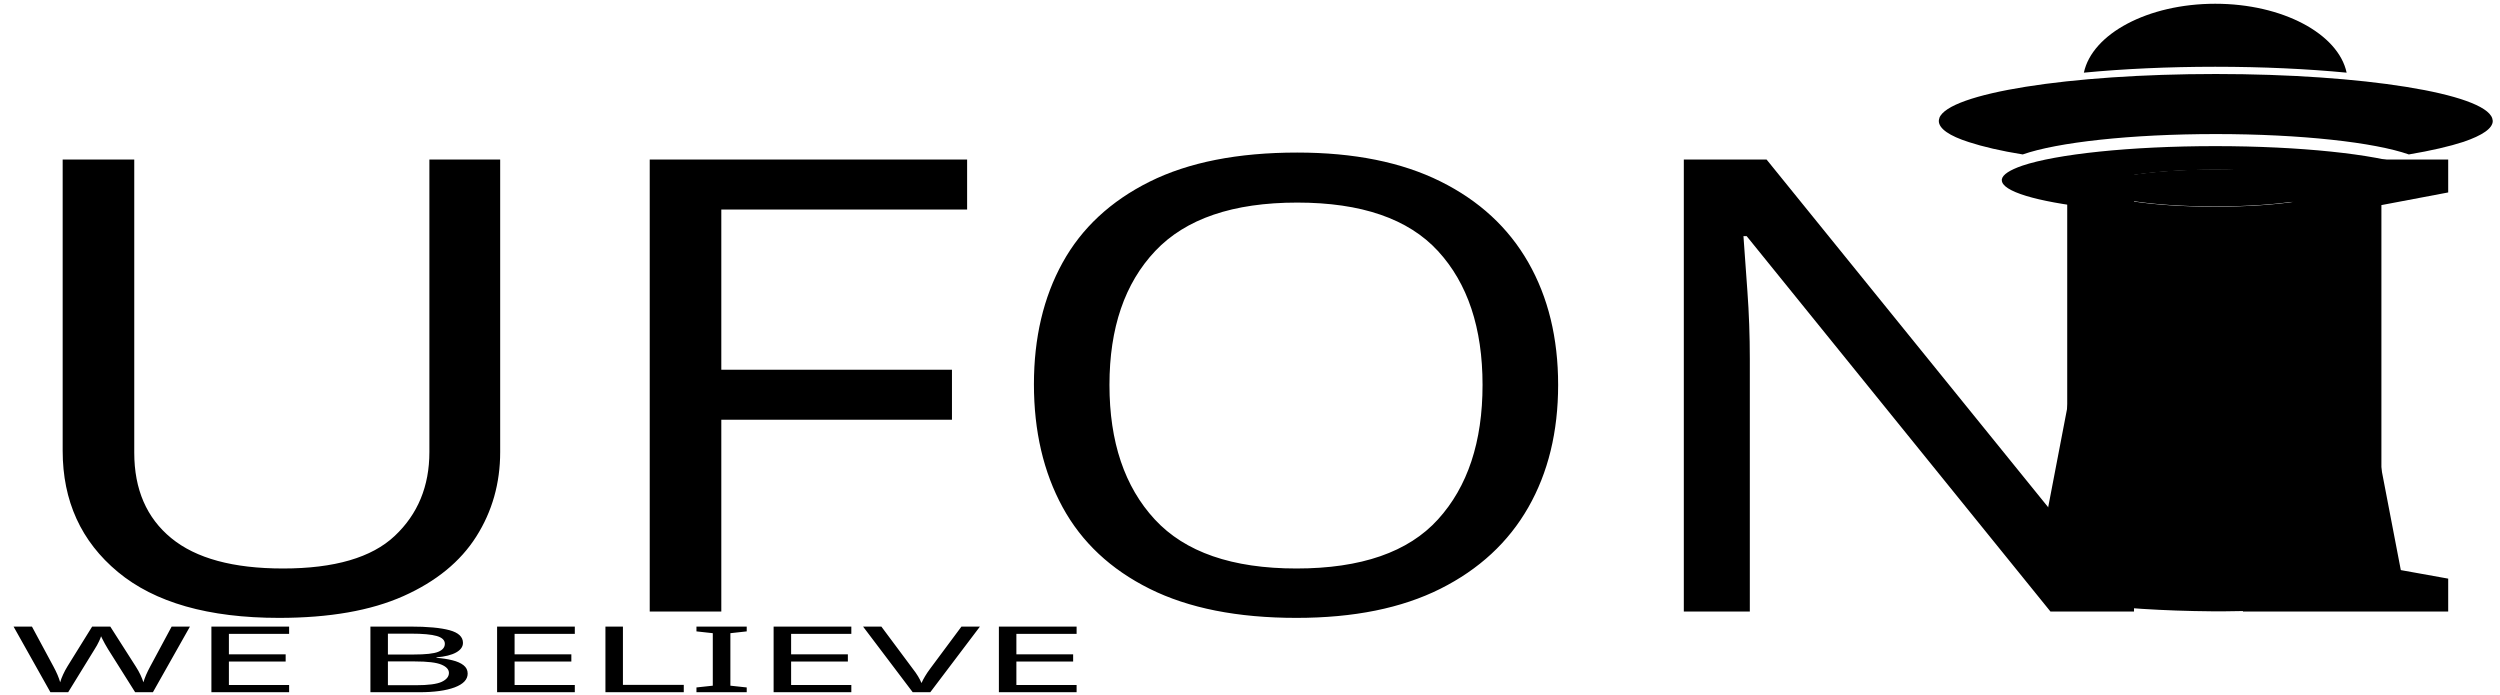
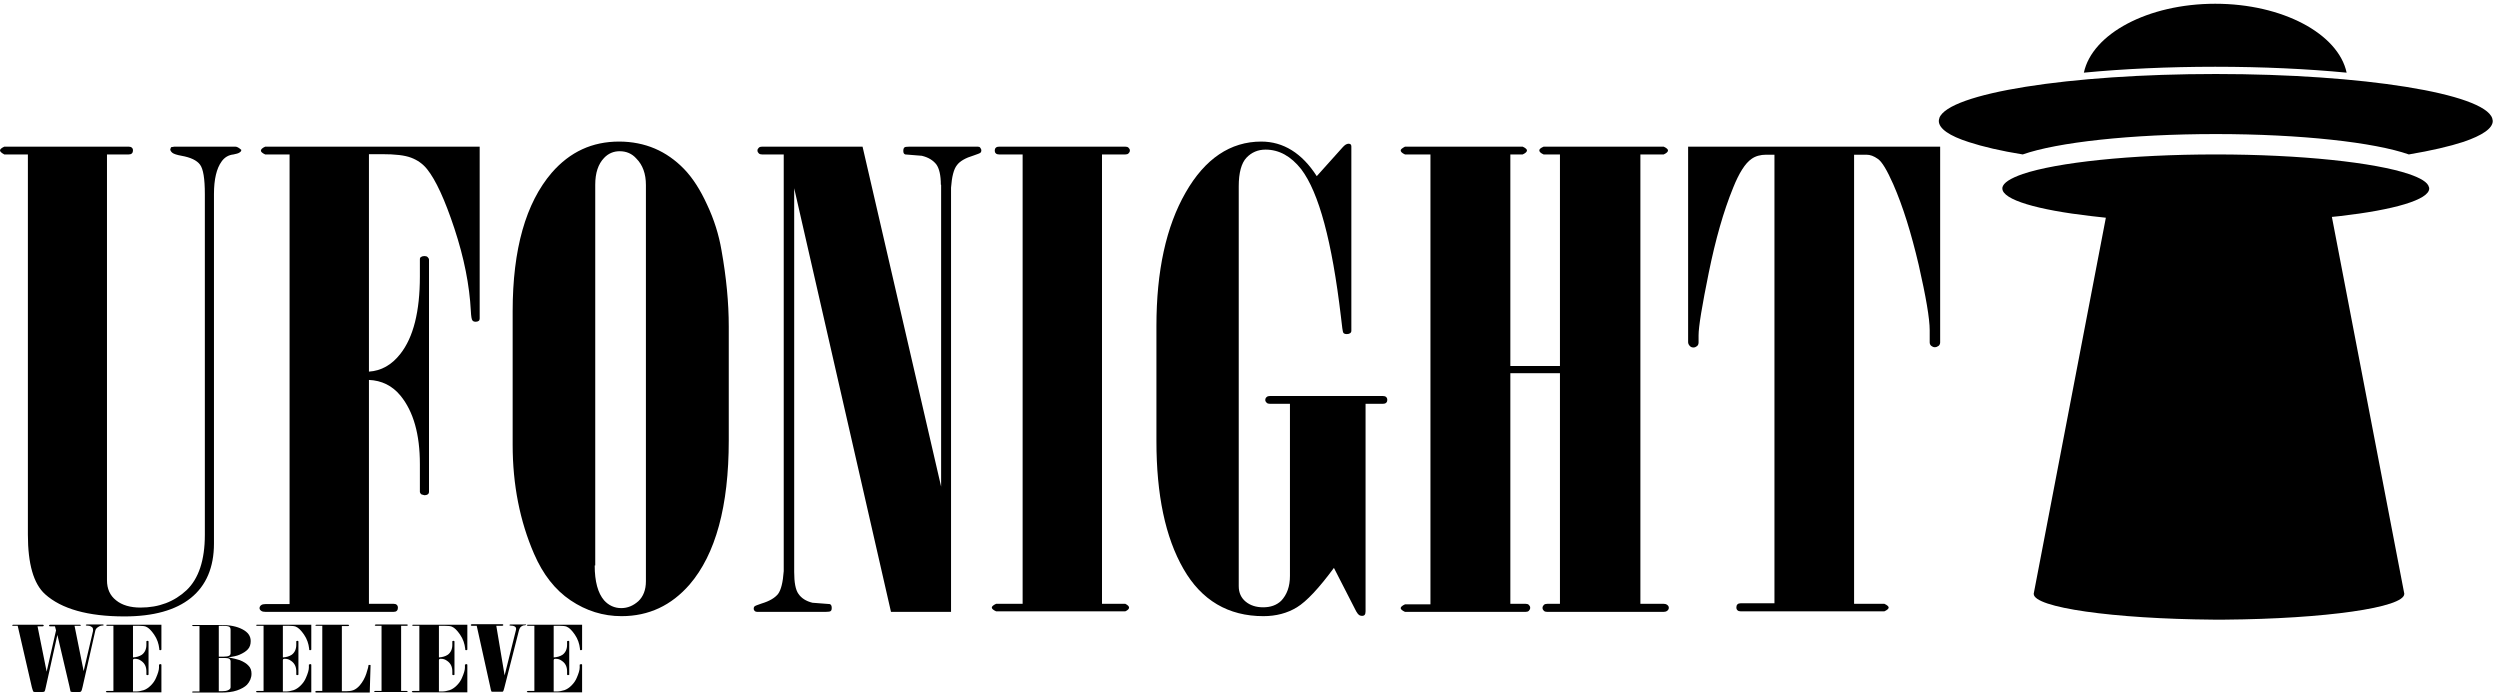
<svg xmlns="http://www.w3.org/2000/svg" version="1.1" id="Layer_1" x="0px" y="0px" viewBox="0 0 932.4 259.2" style="enable-background:new 0 0 932.4 259.2;" xml:space="preserve">
  <style type="text/css">
- 	.st0{font-family:'Onyx';}
- 	.st1{font-size:236.128px;}
- 	.st2{font-size:34.282px;}
+ 	.st0{enable-background:new    ;}
</style>
-   <g id="Layer_1_1_">
-     <g>
-       <path d="M826.1,63.2c-24,0-43.5,3.1-43.5,6.9c0,3.8,19.5,6.9,43.5,6.9s43.5-3.1,43.5-6.9C869.5,66.3,850.1,63.2,826.1,63.2z" />
-       <path d="M875.2,27.1c-3.1-14.5-23.9-25.7-49-25.7s-45.9,11.2-49,25.7c14.6-1.4,31.3-2.2,49-2.2S860.6,25.7,875.2,27.1z" />
-       <path d="M929.5,44.1L929.5,44.1c-3.1-9.2-48.1-16.5-103.1-16.5c-54.8,0-99.7,7.2-103.1,16.4v0.1c-0.1,0.3-0.2,0.7-0.2,1    c0,2.9,4,5.6,11.2,7.9c5.2,1.7,12,3.3,20.1,4.6c12.8-4.5,40.2-7.6,72-7.6s59.2,3.1,72,7.6c8.3-1.4,15.2-3,20.4-4.7    c7-2.4,10.9-5,10.9-7.8C929.6,44.7,929.6,44.4,929.5,44.1z" />
-       <path d="M898.2,61.8c-12.8-4.3-40.2-7.3-72-7.3s-59.3,3-72,7.3c-4.6,1.6-7.3,3.3-7.6,5.1c0,0.1,0,0.2,0,0.3    c0,4.2,13.1,8,33.2,10.3c1.8,0.2,3.6,0.4,5.4,0.6l-26.9,140.2l0,0v0.1c0,5.1,29.6,9.3,66.9,9.6l0,0c0.7,0,1.5,0,2.2,0s1.5,0,2.2,0    l0,0c37.3-0.3,66.9-4.5,66.9-9.6v-0.1l0,0l-27-140.5c1-0.1,1.9-0.2,2.9-0.3c20.2-2.3,33.4-6.1,33.4-10.3c0-0.2,0-0.3-0.1-0.5    C905.3,64.9,902.6,63.3,898.2,61.8z M826.1,77.1c-24,0-43.5-3.1-43.5-6.9s19.5-6.9,43.5-6.9s43.5,3.1,43.5,6.9    C869.5,74,850.1,77.1,826.1,77.1z" />
+   <g id="Layer_2_1_">
+     <g class="st0">
+       <path d="M10.1,57.6H1.6C0.5,57,0,56.5,0,56.1c0-0.4,0.5-0.9,1.6-1.4H48c0.5,0,0.9,0.1,1.2,0.4c0.3,0.3,0.4,0.6,0.4,0.9    c0,0.5-0.1,0.9-0.4,1.2c-0.3,0.3-0.7,0.4-1.2,0.4h-8.1v158.8c0,3.2,1.1,5.7,3.4,7.5c2.2,1.8,5.3,2.7,9.1,2.7    c6.9,0,12.6-2.2,17.2-6.5c4.5-4.3,6.8-11.2,6.8-20.6V72.4c0-5.8-0.6-9.4-1.8-11c-1.2-1.6-3.5-2.7-6.9-3.3    c-1.7-0.3-2.9-0.7-3.4-1.1c-0.5-0.4-0.8-0.9-0.8-1.3l0.3-0.8l1.2-0.2h22.8c0.6,0,1.3,0.4,2.2,1.2c0,0.4-0.2,0.7-0.7,1    c-0.4,0.3-1.2,0.5-2.2,0.7c-1.9,0.2-3.4,1.1-4.5,2.7c-1.8,2.5-2.8,6.5-2.8,12.1v130.3c0,8.9-2.9,15.7-8.6,20.3    c-5.7,4.6-14,6.9-24.8,6.9c-13.6,0-23.5-2.8-29.6-8.3c-4.3-3.9-6.4-11.3-6.4-22.2V57.6z" />
+       <path d="M107.9,57.6h-9c-1.1-0.5-1.6-1-1.6-1.4c0-0.5,0.5-1,1.6-1.5h80v64.1c0,0.4-0.1,0.7-0.4,0.9c-0.3,0.2-0.6,0.3-1.1,0.3    c-0.6,0-1-0.2-1.2-0.5c-0.3-0.3-0.5-1.5-0.6-3.6c-0.5-9.5-2.5-19.7-6.1-30.6c-3.6-10.9-7-18.2-10.2-22.2c-1.6-2-3.6-3.4-6-4.3    s-5.9-1.3-10.8-1.3h-4.9v81.1c4.6-0.3,8.5-2.5,11.7-6.6c4.9-6.2,7.3-15.9,7.3-28.9v-6.3c0-0.5,0.1-0.8,0.5-1    c0.3-0.2,0.7-0.3,1.2-0.3c0.5,0,0.9,0.1,1.2,0.4c0.3,0.3,0.5,0.6,0.5,1v86.5c0,0.5-0.2,0.8-0.5,1c-0.3,0.2-0.7,0.3-1.2,0.3    l-1.1-0.3c-0.4-0.3-0.6-0.7-0.6-1v-10.3c0-11.1-2.4-19.6-7.2-25.5c-3.1-3.8-7.1-5.7-11.8-5.9v83.5h9.2c0.5,0,0.9,0.1,1.2,0.4    c0.3,0.3,0.4,0.6,0.4,1.1c0,0.4-0.1,0.8-0.4,1.1c-0.3,0.3-0.7,0.4-1.2,0.4H99c-0.7,0-1.2-0.1-1.6-0.4c-0.4-0.3-0.6-0.6-0.6-1    c0-0.4,0.2-0.8,0.6-1.1c0.4-0.3,0.9-0.4,1.6-0.4h9V57.6z" />
+       <path d="M271.8,121.8v42.5c0,24.5-4.9,42.4-14.6,53.7c-6.8,7.8-15.2,11.8-25.4,11.8c-6.9,0-13.2-2-19-5.9    c-5.8-3.9-10.3-9.7-13.6-17.3c-5.3-12.2-8-25.8-8-40.7v-49.8c0-23.2,4.9-40.4,14.6-51.7c6.8-7.8,15.1-11.6,25.1-11.6    c4.8,0,9.3,0.9,13.3,2.6s7.7,4.3,10.9,7.6s6.1,7.8,8.6,13.3c2.6,5.5,4.4,11.2,5.4,17.1C270.9,103.5,271.8,112.9,271.8,121.8z     M221.8,210.9c0,6,1.2,10.3,3.5,13c1.7,1.9,3.9,2.9,6.4,2.9c2.4,0,4.5-0.9,6.4-2.6c1.8-1.7,2.8-4.2,2.8-7.4V69    c0-4.2-1.2-7.5-3.6-9.9c-1.6-1.8-3.7-2.7-6.2-2.7c-2.2,0-4.2,0.8-5.8,2.5c-2.2,2.3-3.3,5.6-3.3,10V210.9z" />
+       <path d="M350.9,68.9c0-3.5-0.6-6.1-1.7-7.6c-1.2-1.5-2.9-2.6-5.4-3.2l-6.2-0.5c-0.5-0.2-0.7-0.6-0.7-1.3c0-0.6,0.1-1,0.4-1.3    c0.2-0.2,0.8-0.3,1.8-0.3h25.6c0.4,0,0.7,0.1,0.9,0.4c0.2,0.3,0.4,0.6,0.4,1c0,0.4-0.1,0.7-0.4,0.9c-0.2,0.2-1.1,0.5-2.5,1    c-3,0.9-5.1,2.1-6.2,3.6c-1.2,1.5-1.9,4.3-2.2,8.4v158.2h-22.4l-36.1-158v143.1c0,3.9,0.5,6.7,1.6,8.2c1.1,1.6,2.8,2.7,5.2,3.3    l6.5,0.5c0.5,0.2,0.7,0.7,0.7,1.4c0,0.6-0.1,1-0.4,1.2c-0.2,0.2-0.8,0.3-1.8,0.3h-25.6c-0.4,0-0.7-0.1-0.9-0.3    c-0.2-0.2-0.4-0.5-0.4-0.9c0-0.4,0.1-0.7,0.4-0.9c0.2-0.2,1.1-0.5,2.5-1c3-0.9,5-2.1,6.2-3.6c1.1-1.5,1.8-4.3,2.1-8.5V57.6h-8.1    c-0.5,0-0.9-0.1-1.2-0.4c-0.3-0.3-0.5-0.6-0.5-1.1c0-0.4,0.2-0.7,0.5-1c0.3-0.3,0.7-0.4,1.2-0.4h37.5l29.3,126.8V68.9z" />
+       <path d="M381.3,57.6h-8.7c-0.5,0-0.9-0.1-1.2-0.4c-0.3-0.3-0.4-0.6-0.4-1c0-0.5,0.1-0.8,0.4-1.1c0.3-0.3,0.7-0.4,1.2-0.4h47.1    c0.5,0,0.9,0.1,1.2,0.4c0.3,0.3,0.5,0.6,0.5,1c0,0.5-0.2,0.8-0.5,1.1c-0.3,0.3-0.7,0.4-1.2,0.4H411v167.6h8.7c1,0.5,1.4,1,1.4,1.4    c0,0.5-0.5,1-1.4,1.4h-48.2c-1.1-0.5-1.6-1-1.6-1.4c0-0.4,0.5-0.9,1.6-1.4h9.9V57.6z" />
+       <path d="M491.1,65.7l9.6-10.7c0.8-0.9,1.5-1.4,2.3-1.4c0.3,0,0.5,0.1,0.7,0.2c0.2,0.2,0.3,0.4,0.3,0.8v68.8c0,0.4-0.2,0.7-0.5,0.9    c-0.3,0.2-0.7,0.3-1.2,0.3c-0.7,0-1.1-0.2-1.3-0.5c-0.2-0.2-0.5-2.3-0.9-6.1c-3.3-27.9-8.2-46.2-14.8-54.9    c-3.8-4.8-8.2-7.3-13.3-7.3c-2.8,0-5.2,1-7.1,3c-1.9,2-2.9,5.6-2.9,10.7v149.1c0,2.5,0.9,4.4,2.6,5.8c1.7,1.4,3.9,2.1,6.5,2.1    c2.8,0,5-0.8,6.7-2.4c2.2-2.3,3.3-5.4,3.3-9.3v-64.2h-7.5c-0.5,0-0.9-0.1-1.2-0.4c-0.3-0.3-0.5-0.6-0.5-1c0-0.5,0.2-0.9,0.5-1.1    c0.3-0.3,0.7-0.4,1.2-0.4h42.2c0.5,0,0.9,0.1,1.2,0.4c0.3,0.3,0.4,0.6,0.4,1.1c0,0.4-0.1,0.7-0.4,1c-0.3,0.3-0.7,0.4-1.2,0.4h-6.5    v77.4c0,0.6-0.1,1.1-0.4,1.4c-0.2,0.2-0.5,0.3-0.9,0.3c-0.4,0-0.7-0.1-1.1-0.3c-0.3-0.2-0.7-0.7-1.1-1.4l-8.3-16.2    c-5.6,7.6-10.2,12.5-13.8,14.7c-3.6,2.2-7.8,3.3-12.5,3.3c-13.1,0-23.1-5.9-29.8-17.6c-6.8-11.8-10.1-27.7-10.1-47.7v-42.9    c0-20.5,3.6-37.1,10.9-49.8c7.2-12.6,16.7-19,28.2-19C478.6,52.8,485.6,57.1,491.1,65.7z" />
+       <path d="M533.5,225.2V57.6H524c-1.1-0.5-1.6-1-1.6-1.5c0-0.4,0.5-0.8,1.6-1.4h43.9c1.1,0.5,1.6,1,1.6,1.4c0,0.5-0.5,1-1.6,1.5    h-4.6v78.9h18.5V57.6h-6.1c-1.1-0.5-1.6-1-1.6-1.5c0-0.5,0.5-0.9,1.6-1.4h44.8c1.1,0.5,1.6,1,1.6,1.4c0,0.5-0.5,1-1.6,1.5h-8.7    v167.6h8.7c0.5,0,0.9,0.1,1.3,0.4c0.4,0.3,0.6,0.6,0.6,1.1c0,0.4-0.2,0.8-0.6,1.1c-0.4,0.3-0.8,0.4-1.3,0.4H577    c-0.5,0-0.9-0.1-1.2-0.4c-0.3-0.3-0.5-0.6-0.5-1.1c0-0.4,0.2-0.8,0.5-1.1c0.3-0.3,0.8-0.4,1.3-0.4h4.7v-86h-18.5v86h5.7    c0.5,0,0.9,0.1,1.2,0.4c0.3,0.3,0.5,0.6,0.5,1.1c0,0.4-0.2,0.8-0.5,1.1c-0.3,0.3-0.7,0.4-1.2,0.4H524c-1.1-0.5-1.6-1-1.6-1.4    c0-0.4,0.5-0.9,1.6-1.4H533.5z" />
+       <path d="M661.7,57.7h-3c-2.1,0-4,0.5-5.5,1.6c-2.3,1.6-4.6,5.2-6.8,10.7c-3.6,8.8-6.6,19.4-9.1,31.7c-2.5,12.3-3.8,20.1-3.8,23.4    v2.6c0,0.6-0.2,1.1-0.6,1.4c-0.4,0.3-0.8,0.5-1.3,0.5c-0.6,0-1-0.2-1.3-0.5c-0.5-0.5-0.7-1-0.7-1.5V54.7h94v73    c0,0.5-0.2,1-0.6,1.3c-0.4,0.3-0.9,0.5-1.4,0.5c-0.5,0-0.9-0.2-1.3-0.5c-0.4-0.3-0.6-0.8-0.6-1.3v-4.5c0-4.4-1.4-12.5-4.1-24.4    c-2.8-11.9-5.9-21.9-9.5-30.1c-2.3-5.2-4.2-8.4-5.7-9.4c-1.5-1.1-2.9-1.6-4.3-1.6h-4.6v167.5h11.3c1.1,0.5,1.6,1,1.6,1.4    c0,0.4-0.5,0.9-1.6,1.4h-53.6c-0.5,0-0.9-0.1-1.2-0.4c-0.3-0.3-0.4-0.6-0.4-1.1c0-0.4,0.1-0.8,0.4-1.1s0.7-0.4,1.2-0.4h12.6V57.7z    " />
+     </g>
+     <g class="st0">
+       <path d="M6.6,233.4H4.9c-0.3-0.1-0.4-0.1-0.4-0.2s0.1-0.1,0.4-0.2h11c0.1,0,0.2,0,0.3,0.1c0.1,0,0.1,0.1,0.1,0.2s0,0.1-0.1,0.2    c-0.1,0-0.2,0.1-0.3,0.1H14l3.4,16.9l3.5-15.4l-0.4-1.5h-1.8c-0.1,0-0.2,0-0.3-0.1c-0.1,0-0.1-0.1-0.1-0.2s0-0.1,0.1-0.2    c0.1,0,0.2-0.1,0.3-0.1h11.1c0.3,0.1,0.4,0.1,0.4,0.2s-0.1,0.1-0.4,0.2h-2l3.4,16.9l3.5-15c0-0.2,0-0.3,0-0.5    c0-0.4-0.1-0.7-0.4-0.9c-0.2-0.2-0.6-0.4-1-0.5l-1.1-0.1c-0.1,0-0.2-0.1-0.2-0.2c0-0.1,0.1-0.1,0.4-0.2h5.9    c0.3,0.1,0.4,0.1,0.4,0.2c0,0.1,0,0.1-0.1,0.1c-0.1,0-0.2,0.1-0.3,0.1c-0.6,0-1.2,0.2-1.6,0.5c-0.7,0.4-1.1,0.9-1.2,1.6l-4.7,20.8    c-0.2,1-0.4,1.5-0.6,1.7c-0.1,0.1-0.3,0.2-0.6,0.2h-2.5c-0.4,0-0.6-0.1-0.8-0.2l-0.4-1.9l-4.5-19.2l-4.3,19.4    c-0.2,1.1-0.4,1.6-0.5,1.7c-0.1,0.1-0.4,0.2-0.9,0.2H13c-0.3,0-0.5-0.1-0.6-0.2c-0.1-0.1-0.2-0.6-0.5-1.5L6.6,233.4z" />
+       <path d="M42.3,233.4H40c-0.2-0.1-0.4-0.1-0.4-0.2c0-0.1,0.1-0.2,0.4-0.2h20.2v9.3c-0.1,0.1-0.3,0.2-0.4,0.2c-0.1,0-0.2,0-0.3-0.1    c-0.1,0-0.1-0.2-0.1-0.5c-0.2-1.8-0.8-3.6-1.9-5.2c-1.1-1.6-2.1-2.6-3.1-3c-0.5-0.2-1.4-0.3-2.6-0.3h-2.2v11.8    c1.3-0.1,2.4-0.4,3.3-1c1.1-0.8,1.7-2.1,1.7-3.7v-1.3c0-0.1,0-0.1,0.1-0.1c0.1,0,0.2-0.1,0.3-0.1c0.1,0,0.2,0,0.3,0.1    s0.1,0.1,0.1,0.1v12.4c0,0.1,0,0.1-0.1,0.1s-0.2,0.1-0.3,0.1c-0.1,0-0.2,0-0.3-0.1c-0.1,0-0.1-0.1-0.1-0.1v-1.2    c0-1.7-0.6-3-1.9-3.9c-0.8-0.6-1.5-0.8-2.4-0.8c-0.2,0-0.4,0-0.5,0.1c-0.1,0.1-0.2,0.2-0.2,0.4v11.7h1.1c1,0,1.9-0.2,2.9-0.5    c0.9-0.3,1.8-0.9,2.7-1.8c0.8-0.8,1.5-1.8,1.9-2.8c0.7-1.6,1.1-2.9,1.1-3.8v-1.1c0.2-0.1,0.3-0.2,0.5-0.2s0.3,0,0.3,0.1    c0.1,0,0.1,0.1,0.1,0.1v10.3H40c-0.2,0-0.3,0-0.4-0.1c-0.1,0-0.1-0.1-0.1-0.1c0-0.1,0-0.1,0.1-0.2c0.1,0,0.2-0.1,0.4-0.1h2.3    V233.4z" />
+       <path d="M74.4,257.8v-24.3H72c-0.3-0.1-0.4-0.2-0.4-0.2c0-0.1,0.1-0.1,0.4-0.2h10.5c3.2,0,5.8,0.5,7.9,1.6s3.1,2.5,3.1,4.4    c0,1.2-0.3,2.2-1,3c-0.7,0.8-1.8,1.5-3.2,2.1c-0.9,0.4-2.3,0.7-4.2,1c1.9,0.3,3.4,0.7,4.3,1c1.5,0.6,2.6,1.3,3.3,2.1    c0.8,0.8,1.1,1.8,1.1,3c0,1.5-0.6,2.9-1.7,4.1c-0.8,0.8-2,1.5-3.7,2.1c-1.7,0.6-3.8,0.8-6.2,0.8H72c-0.3-0.1-0.4-0.1-0.4-0.2    s0.1-0.1,0.4-0.2H74.4z M81.6,233.4v11.5h1.9c0.9,0,1.5-0.1,1.9-0.3c0.4-0.2,0.6-0.5,0.6-1v-8.7c0-0.6-0.2-1-0.6-1.2    s-1.3-0.3-2.5-0.3H81.6z M81.6,245.4v12.4h1.1c1,0,1.8-0.1,2.4-0.4c0.6-0.3,0.9-0.6,0.9-1.1v-9.7c0-0.4-0.2-0.7-0.5-0.9    c-0.3-0.2-0.9-0.3-1.6-0.3H81.6z" />
+       <path d="M98.2,233.4h-2.3c-0.2-0.1-0.4-0.1-0.4-0.2c0-0.1,0.1-0.2,0.4-0.2h20.2v9.3c-0.1,0.1-0.3,0.2-0.4,0.2    c-0.1,0-0.2,0-0.3-0.1c-0.1,0-0.1-0.2-0.1-0.5c-0.2-1.8-0.8-3.6-1.9-5.2c-1.1-1.6-2.1-2.6-3.1-3c-0.5-0.2-1.4-0.3-2.6-0.3h-2.2    v11.8c1.3-0.1,2.4-0.4,3.3-1c1.1-0.8,1.7-2.1,1.7-3.7v-1.3c0-0.1,0-0.1,0.1-0.1c0.1,0,0.2-0.1,0.3-0.1c0.1,0,0.2,0,0.3,0.1    s0.1,0.1,0.1,0.1v12.4c0,0.1,0,0.1-0.1,0.1s-0.2,0.1-0.3,0.1c-0.1,0-0.2,0-0.3-0.1c-0.1,0-0.1-0.1-0.1-0.1v-1.2    c0-1.7-0.6-3-1.9-3.9c-0.8-0.6-1.5-0.8-2.4-0.8c-0.2,0-0.4,0-0.5,0.1c-0.1,0.1-0.2,0.2-0.2,0.4v11.7h1.1c1,0,1.9-0.2,2.9-0.5    c0.9-0.3,1.8-0.9,2.7-1.8c0.8-0.8,1.5-1.8,1.9-2.8c0.7-1.6,1.1-2.9,1.1-3.8v-1.1c0.2-0.1,0.3-0.2,0.5-0.2s0.3,0,0.3,0.1    c0.1,0,0.1,0.1,0.1,0.1v10.3H96c-0.2,0-0.3,0-0.4-0.1c-0.1,0-0.1-0.1-0.1-0.1c0-0.1,0-0.1,0.1-0.2c0.1,0,0.2-0.1,0.4-0.1h2.3    V233.4z" />
+       <path d="M120.2,233.4H118c-0.3-0.1-0.4-0.1-0.4-0.2c0-0.1,0.1-0.1,0.4-0.2h11.8c0.1,0,0.2,0,0.3,0.1c0.1,0,0.1,0.1,0.1,0.1    c0,0.1,0,0.1-0.1,0.2c-0.1,0-0.2,0.1-0.3,0.1h-2.3v24.3h1.5c1.1,0,2-0.1,2.8-0.4c0.8-0.3,1.6-0.9,2.4-1.8c1.1-1.3,1.9-2.8,2.4-4.3    c0.5-1.6,0.8-2.6,0.8-3c0-0.2,0.1-0.3,0.1-0.3l0.3,0l0.3,0c0.1,0,0.1,0.1,0.1,0.2l-0.3,10.1H118c-0.1,0-0.2,0-0.3-0.1    c-0.1,0-0.1-0.1-0.1-0.2s0-0.1,0.1-0.2c0.1,0,0.2-0.1,0.3-0.1h2.2V233.4z" />
+       <path d="M142.3,233.4h-2.1c-0.1,0-0.2,0-0.3-0.1c-0.1,0-0.1-0.1-0.1-0.1c0-0.1,0-0.1,0.1-0.2c0.1,0,0.2-0.1,0.3-0.1h11.5    c0.1,0,0.2,0,0.3,0.1c0.1,0,0.1,0.1,0.1,0.1c0,0.1,0,0.1-0.1,0.2c-0.1,0-0.2,0.1-0.3,0.1h-2.1v24.3h2.1c0.2,0.1,0.4,0.1,0.4,0.2    c0,0.1-0.1,0.1-0.4,0.2h-11.8c-0.3-0.1-0.4-0.1-0.4-0.2s0.1-0.1,0.4-0.2h2.4V233.4z" />
+       <path d="M156.4,233.4h-2.3c-0.2-0.1-0.4-0.1-0.4-0.2c0-0.1,0.1-0.2,0.4-0.2h20.2v9.3c-0.1,0.1-0.3,0.2-0.4,0.2    c-0.1,0-0.2,0-0.3-0.1c-0.1,0-0.1-0.2-0.1-0.5c-0.2-1.8-0.8-3.6-1.9-5.2c-1.1-1.6-2.1-2.6-3.1-3c-0.5-0.2-1.4-0.3-2.6-0.3h-2.2    v11.8c1.3-0.1,2.4-0.4,3.3-1c1.1-0.8,1.7-2.1,1.7-3.7v-1.3c0-0.1,0-0.1,0.1-0.1c0.1,0,0.2-0.1,0.3-0.1c0.1,0,0.2,0,0.3,0.1    s0.1,0.1,0.1,0.1v12.4c0,0.1,0,0.1-0.1,0.1s-0.2,0.1-0.3,0.1c-0.1,0-0.2,0-0.3-0.1c-0.1,0-0.1-0.1-0.1-0.1v-1.2    c0-1.7-0.6-3-1.9-3.9c-0.8-0.6-1.5-0.8-2.4-0.8c-0.2,0-0.4,0-0.5,0.1c-0.1,0.1-0.2,0.2-0.2,0.4v11.7h1.1c1,0,1.9-0.2,2.9-0.5    c0.9-0.3,1.8-0.9,2.7-1.8c0.8-0.8,1.5-1.8,1.9-2.8c0.7-1.6,1.1-2.9,1.1-3.8v-1.1c0.2-0.1,0.3-0.2,0.5-0.2s0.3,0,0.3,0.1    c0.1,0,0.1,0.1,0.1,0.1v10.3h-20.2c-0.2,0-0.3,0-0.4-0.1c-0.1,0-0.1-0.1-0.1-0.1c0-0.1,0-0.1,0.1-0.2c0.1,0,0.2-0.1,0.4-0.1h2.3    V233.4z" />
+       <path d="M177.8,233.4H176c-0.1,0-0.2,0-0.3-0.1c-0.1,0-0.1-0.1-0.1-0.2s0-0.1,0.1-0.2c0.1,0,0.2-0.1,0.3-0.1h11.3    c0.1,0,0.2,0,0.3,0.1c0.1,0,0.1,0.1,0.1,0.2s0,0.1-0.1,0.2c-0.1,0-0.2,0.1-0.3,0.1h-2.2l3.1,18.5l4.2-16.8c0-0.2,0.1-0.3,0.1-0.5    c0-0.4-0.1-0.6-0.3-0.8s-0.5-0.3-0.9-0.4l-1.1-0.1c-0.1,0-0.2-0.1-0.2-0.2c0-0.1,0.1-0.1,0.4-0.2h5.4c0.1,0,0.2,0,0.3,0    c0.1,0,0.1,0.1,0.1,0.1c0,0.1,0,0.1-0.1,0.1c-0.1,0-0.2,0.1-0.3,0.1c-0.6,0-1,0.2-1.3,0.4c-0.5,0.3-0.8,0.9-1,1.7l-5.4,21.2    c-0.2,0.9-0.4,1.3-0.5,1.4s-0.3,0.1-0.5,0.1h-3.4c-0.2,0-0.3,0-0.4-0.1s-0.3-0.7-0.5-1.9L177.8,233.4z" />
+       <path d="M199.2,233.4h-2.3c-0.2-0.1-0.4-0.1-0.4-0.2c0-0.1,0.1-0.2,0.4-0.2h20.2v9.3c-0.1,0.1-0.3,0.2-0.4,0.2    c-0.1,0-0.2,0-0.3-0.1c-0.1,0-0.1-0.2-0.1-0.5c-0.2-1.8-0.8-3.6-1.9-5.2c-1.1-1.6-2.1-2.6-3.1-3c-0.5-0.2-1.4-0.3-2.6-0.3h-2.2    v11.8c1.3-0.1,2.4-0.4,3.3-1c1.1-0.8,1.7-2.1,1.7-3.7v-1.3c0-0.1,0-0.1,0.1-0.1c0.1,0,0.2-0.1,0.3-0.1c0.1,0,0.2,0,0.3,0.1    s0.1,0.1,0.1,0.1v12.4c0,0.1,0,0.1-0.1,0.1s-0.2,0.1-0.3,0.1c-0.1,0-0.2,0-0.3-0.1c-0.1,0-0.1-0.1-0.1-0.1v-1.2    c0-1.7-0.6-3-1.9-3.9c-0.8-0.6-1.5-0.8-2.4-0.8c-0.2,0-0.4,0-0.5,0.1c-0.1,0.1-0.2,0.2-0.2,0.4v11.7h1.1c1,0,1.9-0.2,2.9-0.5    c0.9-0.3,1.8-0.9,2.7-1.8c0.8-0.8,1.5-1.8,1.9-2.8c0.7-1.6,1.1-2.9,1.1-3.8v-1.1c0.2-0.1,0.3-0.2,0.5-0.2s0.3,0,0.3,0.1    c0.1,0,0.1,0.1,0.1,0.1v10.3H197c-0.2,0-0.3,0-0.4-0.1c-0.1,0-0.1-0.1-0.1-0.1c0-0.1,0-0.1,0.1-0.2c0.1,0,0.2-0.1,0.4-0.1h2.3    V233.4z" />
    </g>
  </g>
-   <g id="Layer_2_1_">
-     <text transform="matrix(1.2564 0 0 1 -3.3257 228.0869)" class="st0 st1">UFONIGHT</text>
-     <text transform="matrix(2.1201 0 0 1 4.1938 258.1699)" class="st0 st2">WE BELIEVE</text>
-   </g>
+   <path d="M875.2,27.1c-3.1-14.5-23.9-25.7-49-25.7s-45.9,11.2-49,25.7c14.6-1.4,31.3-2.2,49-2.2S860.6,25.7,875.2,27.1z" />
+   <path d="M929.5,44.1c-3.1-9.2-48.1-16.5-103.1-16.5c-54.8,0-99.7,7.2-103.1,16.4v0.1c-0.1,0.3-0.2,0.7-0.2,1c0,2.9,4,5.6,11.2,7.9  c5.2,1.7,12,3.3,20.1,4.6c12.8-4.5,40.2-7.6,72-7.6s59.2,3.1,72,7.6c8.3-1.4,15.2-3,20.4-4.7c7-2.4,10.9-5,10.9-7.8  C929.6,44.7,929.6,44.4,929.5,44.1z" />
+   <path d="M906,70.3c0-0.2,0-0.3-0.1-0.5c-0.4-1.8-3.1-3.4-7.5-4.9c-12.8-4.3-40.2-7.3-72-7.3s-59.3,3-72,7.3  c-4.6,1.6-7.3,3.3-7.6,5.1c0,0.1,0,0.2,0,0.3c0,4.2,13.1,8,33.2,10.3c1.8,0.2,3.6,0.4,5.4,0.6l-26.9,140.2v0.1  c0,5.1,29.6,9.3,66.9,9.6c0.7,0,1.5,0,2.2,0s1.5,0,2.2,0c37.3-0.3,66.9-4.5,66.9-9.6v-0.1l-27-140.5c1-0.1,1.9-0.2,2.9-0.3  C892.8,78.3,906,74.5,906,70.3z" />
</svg>
